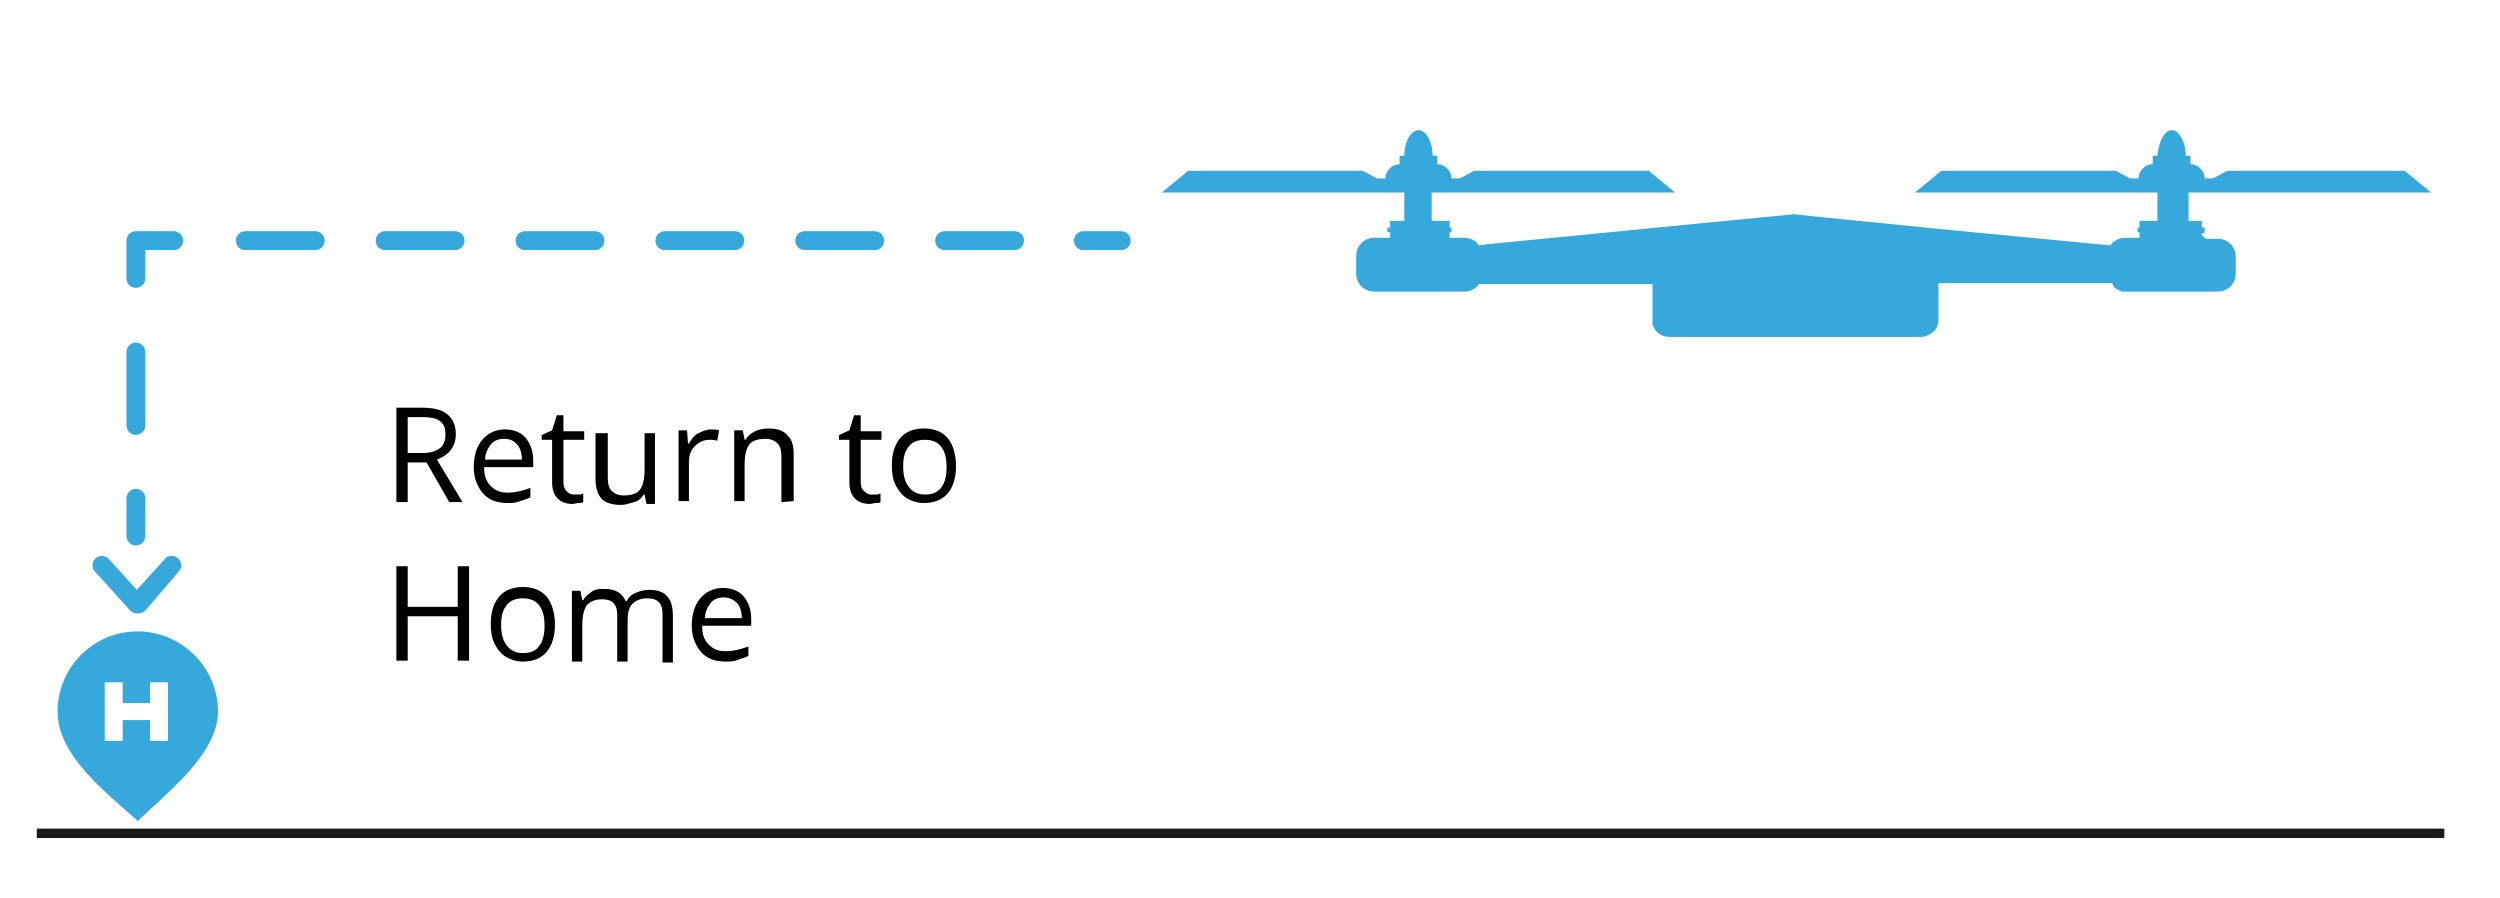
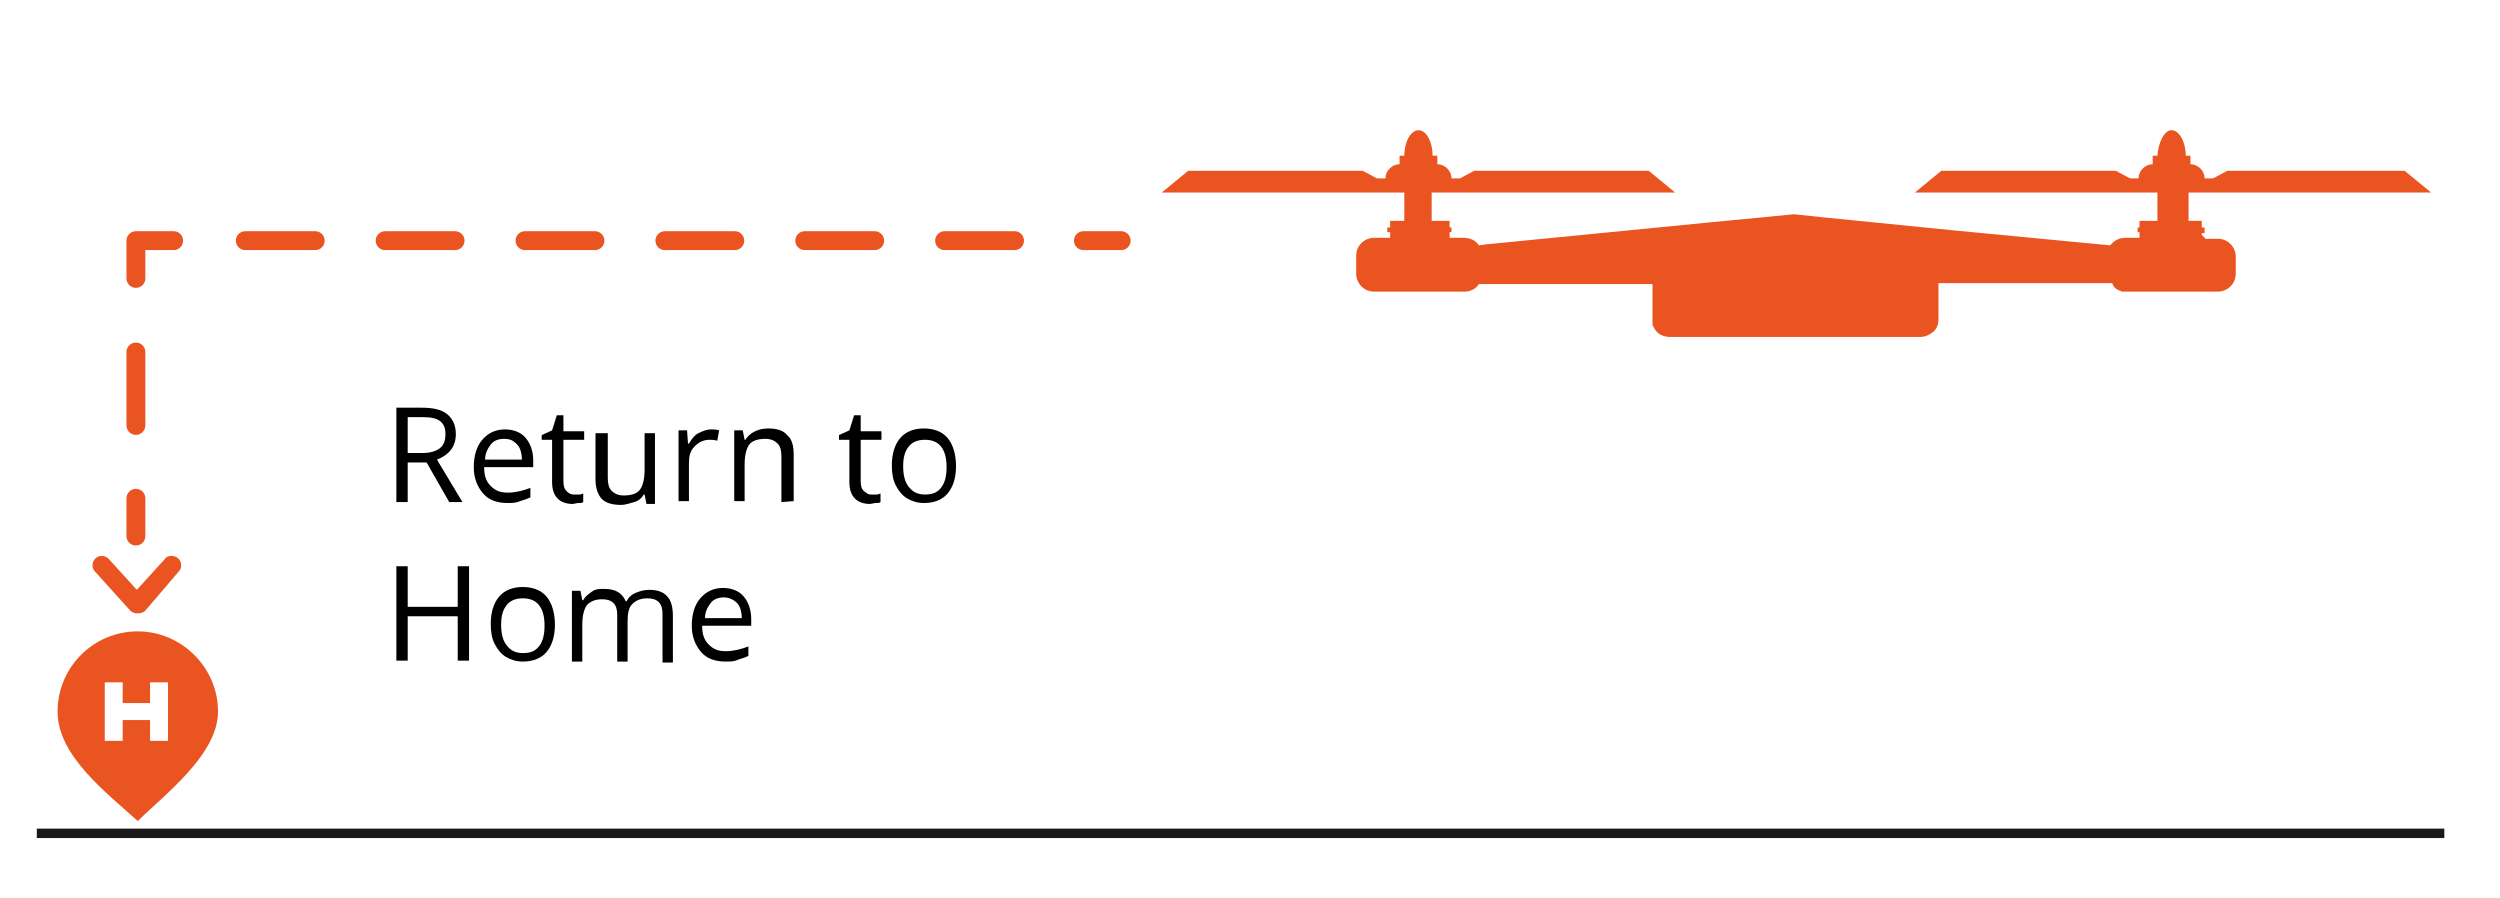
<svg xmlns="http://www.w3.org/2000/svg" version="1.1" id="Ebene_1" x="0px" y="0px" viewBox="-1117 53.9 264.9 95.1" style="enable-background:new -1117 53.9 264.9 95.1;" xml:space="preserve">
  <style type="text/css">
- 	.st0{fill:#37A8DB;}
+ 	.st0{fill:#e95420;}
	.st1{fill:none;}
	.st2{enable-background:new    ;}
- 	.st3{fill:none;stroke:#37A8DB;stroke-width:2;stroke-linecap:round;stroke-linejoin:round;}
- 	.st4{fill:none;stroke:#37A8DB;stroke-width:2;stroke-linecap:round;stroke-linejoin:round;stroke-dasharray:7.41,7.41;}
- 	.st5{fill:none;stroke:#37A8DB;stroke-width:2;stroke-linecap:round;stroke-linejoin:round;stroke-dasharray:7.778,7.778;}
+ 	.st3{fill:none;stroke:#e95420;stroke-width:2;stroke-linecap:round;stroke-linejoin:round;}
+ 	.st4{fill:none;stroke:#e95420;stroke-width:2;stroke-linecap:round;stroke-linejoin:round;stroke-dasharray:7.41,7.41;}
+ 	.st5{fill:none;stroke:#e95420;stroke-width:2;stroke-linecap:round;stroke-linejoin:round;stroke-dasharray:7.778,7.778;}
	.st6{fill:none;stroke:#1B171B;stroke-miterlimit:10;}
</style>
  <g>
    <path class="st0" d="M-1098.1,114.5L-1098.1,114.5c0.2-0.2,0.3-0.4,0.3-0.7c0-0.6-0.5-1-1-1c-0.3,0-0.6,0.1-0.7,0.3l0,0l-3,3.3   l-3-3.3l0,0c-0.2-0.2-0.5-0.3-0.7-0.3c-0.6,0-1,0.5-1,1c0,0.3,0.1,0.5,0.3,0.7l0,0l3.7,4.1c0.2,0.2,0.5,0.3,0.8,0.3   s0.6-0.1,0.8-0.3L-1098.1,114.5z" />
    <rect x="-1076.2" y="96.4" class="st1" width="86.5" height="32.1" />
    <g class="st2">
      <path d="M-1073.8,102.9v4.2h-1.2v-10h2.7c1.2,0,2.1,0.2,2.7,0.7s0.9,1.2,0.9,2.1c0,1.3-0.7,2.2-2,2.7l2.7,4.5h-1.4l-2.4-4.2    L-1073.8,102.9L-1073.8,102.9z M-1073.8,101.9h1.6c0.8,0,1.4-0.2,1.8-0.5s0.6-0.8,0.6-1.5s-0.2-1.1-0.6-1.4s-1-0.4-1.9-0.4h-1.5    V101.9z" />
      <path d="M-1063.2,107.2c-1.1,0-2-0.3-2.6-1s-1-1.6-1-2.8c0-1.2,0.3-2.2,0.9-2.9c0.6-0.7,1.4-1.1,2.4-1.1c0.9,0,1.7,0.3,2.2,0.9    s0.8,1.4,0.8,2.4v0.7h-5.2c0,0.9,0.2,1.5,0.7,2s1,0.7,1.8,0.7s1.6-0.2,2.4-0.5v1c-0.4,0.2-0.8,0.3-1.1,0.4    C-1062.3,107.2-1062.8,107.2-1063.2,107.2z M-1063.6,100.4c-0.6,0-1.1,0.2-1.4,0.6s-0.6,0.9-0.6,1.6h3.9c0-0.7-0.2-1.3-0.5-1.6    C-1062.6,100.6-1062.9,100.4-1063.6,100.4z" />
      <path d="M-1056.2,106.3c0.2,0,0.4,0,0.6,0s0.3-0.1,0.4-0.1v0.9c-0.1,0.1-0.3,0.1-0.5,0.1s-0.5,0.1-0.6,0.1c-1.4,0-2.2-0.8-2.2-2.3    v-4.5h-1.1V100l1.1-0.5l0.5-1.6h0.7v1.7h2.2v0.9h-2.2v4.4c0,0.5,0.1,0.8,0.3,1C-1056.8,106.1-1056.6,106.3-1056.2,106.3z" />
      <path d="M-1052.6,99.6v4.9c0,0.6,0.1,1.1,0.4,1.4s0.7,0.5,1.3,0.5c0.8,0,1.4-0.2,1.7-0.6c0.3-0.4,0.5-1.1,0.5-2.1v-3.9h1.1v7.5    h-0.9l-0.2-1h-0.1c-0.2,0.4-0.6,0.7-1,0.8s-0.9,0.3-1.4,0.3c-0.9,0-1.6-0.2-2-0.6s-0.7-1.1-0.7-2.1v-4.9h1.3    C-1052.6,99.8-1052.6,99.6-1052.6,99.6z" />
      <path d="M-1041.7,99.4c0.3,0,0.6,0,0.9,0.1l-0.2,1.1c-0.3-0.1-0.6-0.1-0.8-0.1c-0.6,0-1.1,0.2-1.6,0.7s-0.6,1.1-0.6,1.8v4h-1.1    v-7.5h0.9l0.1,1.4h0.1c0.3-0.5,0.6-0.9,1-1.1C-1042.6,99.6-1042.1,99.4-1041.7,99.4z" />
      <path d="M-1034.2,107.1v-4.8c0-0.6-0.1-1.1-0.4-1.4s-0.7-0.5-1.3-0.5c-0.8,0-1.4,0.2-1.7,0.6c-0.3,0.4-0.5,1.1-0.5,2.1v3.9h-1.1    v-7.5h0.9l0.2,1h0.1c0.2-0.4,0.6-0.7,1-0.9c0.4-0.2,0.9-0.3,1.4-0.3c0.9,0,1.6,0.2,2,0.7c0.5,0.4,0.7,1.1,0.7,2.1v4.9    L-1034.2,107.1L-1034.2,107.1z" />
      <path d="M-1024.7,106.3c0.2,0,0.4,0,0.6,0s0.3-0.1,0.4-0.1v0.9c-0.1,0.1-0.3,0.1-0.5,0.1c-0.2,0-0.5,0.1-0.6,0.1    c-1.4,0-2.2-0.8-2.2-2.3v-4.5h-1.1V100l1.1-0.5l0.5-1.6h0.7v1.7h2.2v0.9h-2.2v4.4c0,0.5,0.1,0.8,0.3,1    C-1025.2,106.1-1025.1,106.3-1024.7,106.3z" />
      <path d="M-1015.7,103.3c0,1.2-0.3,2.2-0.9,2.9c-0.6,0.7-1.5,1-2.5,1c-0.7,0-1.3-0.2-1.8-0.5s-0.9-0.8-1.2-1.4s-0.4-1.3-0.4-2.1    c0-1.2,0.3-2.2,0.9-2.9c0.6-0.7,1.5-1,2.5-1s1.9,0.3,2.5,1C-1016,101-1015.7,102.1-1015.7,103.3z M-1021.3,103.3    c0,1,0.2,1.7,0.6,2.2s0.9,0.8,1.7,0.8s1.3-0.2,1.7-0.7s0.6-1.2,0.6-2.2s-0.2-1.7-0.6-2.2c-0.4-0.5-1-0.7-1.7-0.7s-1.3,0.2-1.7,0.7    S-1021.3,102.3-1021.3,103.3z" />
    </g>
    <g class="st2">
      <path d="M-1067.3,123.9h-1.2v-4.7h-5.3v4.7h-1.2v-10h1.2v4.3h5.3v-4.3h1.2V123.9z" />
      <path d="M-1058.2,120.1c0,1.2-0.3,2.2-0.9,2.9c-0.6,0.7-1.5,1-2.5,1c-0.7,0-1.3-0.2-1.8-0.5s-0.9-0.8-1.2-1.4    c-0.3-0.6-0.4-1.3-0.4-2.1c0-1.2,0.3-2.2,0.9-2.9c0.6-0.7,1.5-1,2.5-1s1.9,0.3,2.5,1S-1058.2,118.9-1058.2,120.1z M-1063.9,120.1    c0,1,0.2,1.7,0.6,2.2s0.9,0.8,1.7,0.8c0.8,0,1.3-0.2,1.7-0.7c0.4-0.5,0.6-1.2,0.6-2.2s-0.2-1.7-0.6-2.2s-1-0.7-1.7-0.7    s-1.3,0.2-1.7,0.7S-1063.9,119.1-1063.9,120.1z" />
      <path d="M-1046.8,123.9V119c0-0.6-0.1-1-0.4-1.3s-0.7-0.4-1.2-0.4c-0.7,0-1.2,0.2-1.6,0.6s-0.5,1-0.5,1.9v4.2h-1.1v-4.9    c0-0.6-0.1-1-0.4-1.3s-0.7-0.4-1.2-0.4c-0.7,0-1.2,0.2-1.6,0.6c-0.3,0.4-0.5,1.1-0.5,2.1v3.9h-1.1v-7.5h0.9l0.2,1h0.1    c0.2-0.4,0.5-0.6,0.9-0.9s0.8-0.3,1.3-0.3c1.2,0,1.9,0.4,2.3,1.3h0.1c0.2-0.4,0.5-0.7,1-0.9s0.9-0.3,1.4-0.3    c0.8,0,1.5,0.2,1.9,0.7c0.4,0.4,0.6,1.1,0.6,2.1v4.9h-1.1L-1046.8,123.9L-1046.8,123.9z" />
      <path d="M-1040.1,124c-1.1,0-2-0.3-2.6-1s-1-1.6-1-2.8c0-1.2,0.3-2.2,0.9-2.9s1.4-1.1,2.4-1.1c0.9,0,1.7,0.3,2.2,0.9    s0.8,1.4,0.8,2.4v0.7h-5.2c0,0.9,0.2,1.5,0.7,2s1,0.7,1.8,0.7s1.6-0.2,2.4-0.5v1c-0.4,0.2-0.8,0.3-1.1,0.4    C-1039.2,124-1039.6,124-1040.1,124z M-1040.3,117.2c-0.6,0-1.1,0.2-1.4,0.6s-0.6,0.9-0.6,1.6h3.9c0-0.7-0.2-1.3-0.5-1.6    C-1039.3,117.4-1039.8,117.2-1040.3,117.2z" />
    </g>
    <g>
      <g>
        <line class="st3" x1="-998.2" y1="79.4" x2="-1002.2" y2="79.4" />
        <line class="st4" x1="-1009.5" y1="79.4" x2="-1094.8" y2="79.4" />
        <polyline class="st3" points="-1098.6,79.4 -1102.6,79.4 -1102.6,83.4    " />
        <line class="st5" x1="-1102.6" y1="91.2" x2="-1102.6" y2="102.8" />
        <line class="st3" x1="-1102.6" y1="106.7" x2="-1102.6" y2="110.7" />
      </g>
    </g>
    <line class="st6" x1="-1113.1" y1="142.2" x2="-858" y2="142.2" />
    <path class="st0" d="M-1102.4,120.8c-4.7,0-8.5,3.8-8.5,8.5s5.2,8.6,8.5,11.6c2.7-2.7,8.5-7,8.5-11.6   C-1093.9,124.6-1097.8,120.8-1102.4,120.8z M-1099.2,132.4h-1.9v-2.2h-2.9v2.2h-1.9v-6.2h1.9v2.2h2.9v-2.2h1.9V132.4z" />
    <path class="st0" d="M-923.2,89.6h9.7c0.5,0,0.9-0.2,1.3-0.5c0.4-0.3,0.6-0.8,0.6-1.4v-3.8h7.2h11.2c0,0.1,0.1,0.1,0.1,0.2   c0,0.1,0.1,0.1,0.1,0.2c0,0,0,0,0,0c0,0,0.1,0.1,0.1,0.1c0,0,0.1,0,0.1,0.1c0.1,0,0.1,0.1,0.2,0.1c0.1,0,0.1,0.1,0.2,0.1   c0.1,0,0.1,0,0.2,0.1c0.1,0,0.1,0,0.2,0c0,0,0,0,0,0c0.1,0,0.1,0,0.2,0c0.1,0,0.1,0,0.2,0h9.6c1,0,1.9-0.8,1.9-1.9v-0.6V82v-0.9   c0-1-0.8-1.9-1.9-1.9h-1.3l-0.4-0.4v-0.2h0.3V78h-0.3v-0.7h-1.4l0,0v-3h25.7l0,0h0l-2.8-2.3H-881l-1.5,0.8h-0.9   c0-0.8-0.7-1.5-1.5-1.5h0v-0.9h-0.5c0-1.5-0.7-2.7-1.5-2.7c0,0-0.1,0-0.1,0c-0.7,0.1-1.3,1.3-1.4,2.7h-0.5v0.9h0   c-0.8,0-1.5,0.7-1.5,1.5h-0.9l-1.5-0.8h-18.5l-2.8,2.3h25.7v3h-1.9V78h-0.2v0.5h0.2v0.6h-1.5c-0.7,0-1.2,0.3-1.6,0.8l-16.7-1.6   l-14-1.4l-2.8-0.3l0,0l0,0l0,0l0,0l-4.1,0.4l-5.2,0.5l-23.4,2.3l-0.7,0.1h0c-0.3-0.5-0.9-0.8-1.6-0.8h-1.5v-0.6h0.2V78h-0.2v-0.7   h-1.9v-3h-1.4h-0.2l0,0h0.3l0,0l0,0h27.1l-2.8-2.3h-18.5l-1.5,0.8h-0.9c0-0.8-0.7-1.5-1.5-1.5h0v-0.9h-0.5c0-1.4-0.6-2.6-1.4-2.7   c0,0-0.1,0-0.1,0c-0.8,0-1.5,1.2-1.5,2.7h-0.5v0.9h0c-0.8,0-1.5,0.7-1.5,1.5h-0.9l-1.5-0.8h-18.5l-2.8,2.3h0l0,0h25.7v3h-1.5V78   h-0.3v0.5h0.3v0.6h-1.7c-1,0-1.9,0.8-1.9,1.9V82v0.9c0,1,0.8,1.9,1.9,1.9h9.6c0.6,0,1.2-0.3,1.5-0.8h4.6h13.8v3.8   c0,0.1,0,0.1,0,0.2c0,0,0,0.1,0,0.1c0,0,0,0.1,0,0.1c0,0,0,0.1,0,0.1c0,0,0,0,0,0c0,0.1,0,0.1,0.1,0.2c0,0,0,0,0,0   c0,0.1,0.1,0.1,0.1,0.2l0,0c0.1,0.2,0.2,0.3,0.3,0.4c0.3,0.3,0.8,0.5,1.3,0.5h11.1" />
  </g>
</svg>
